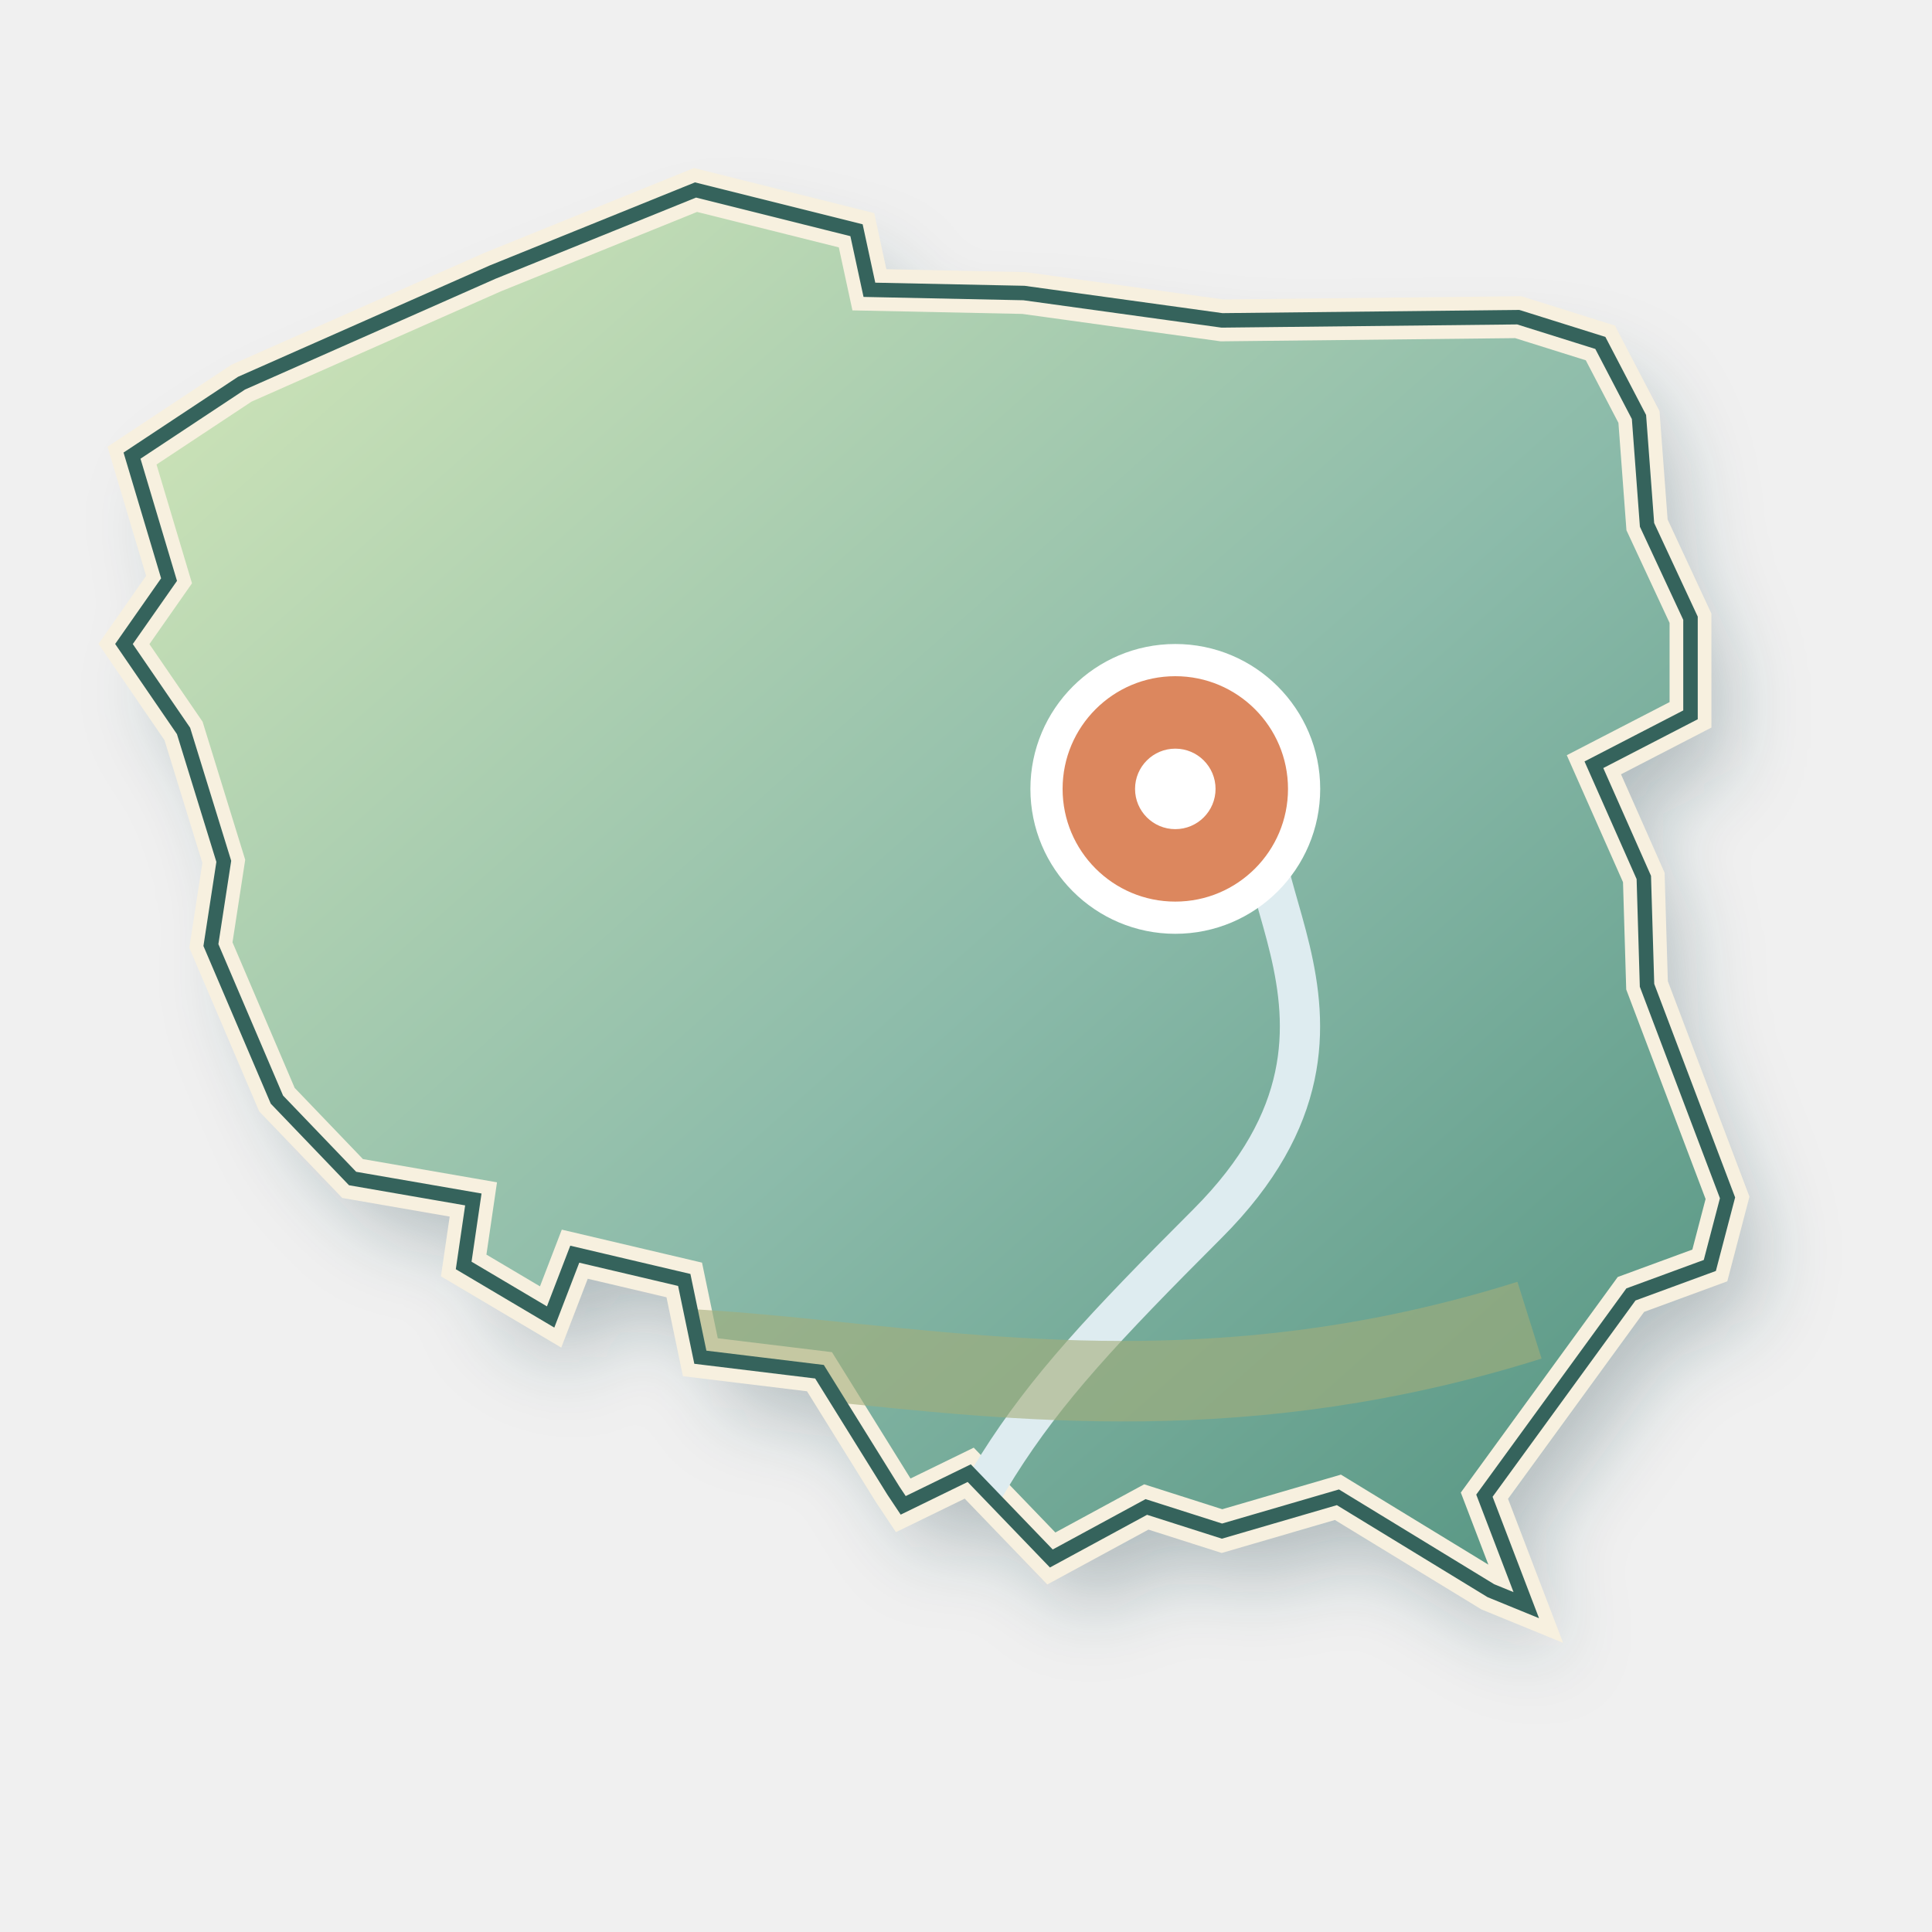
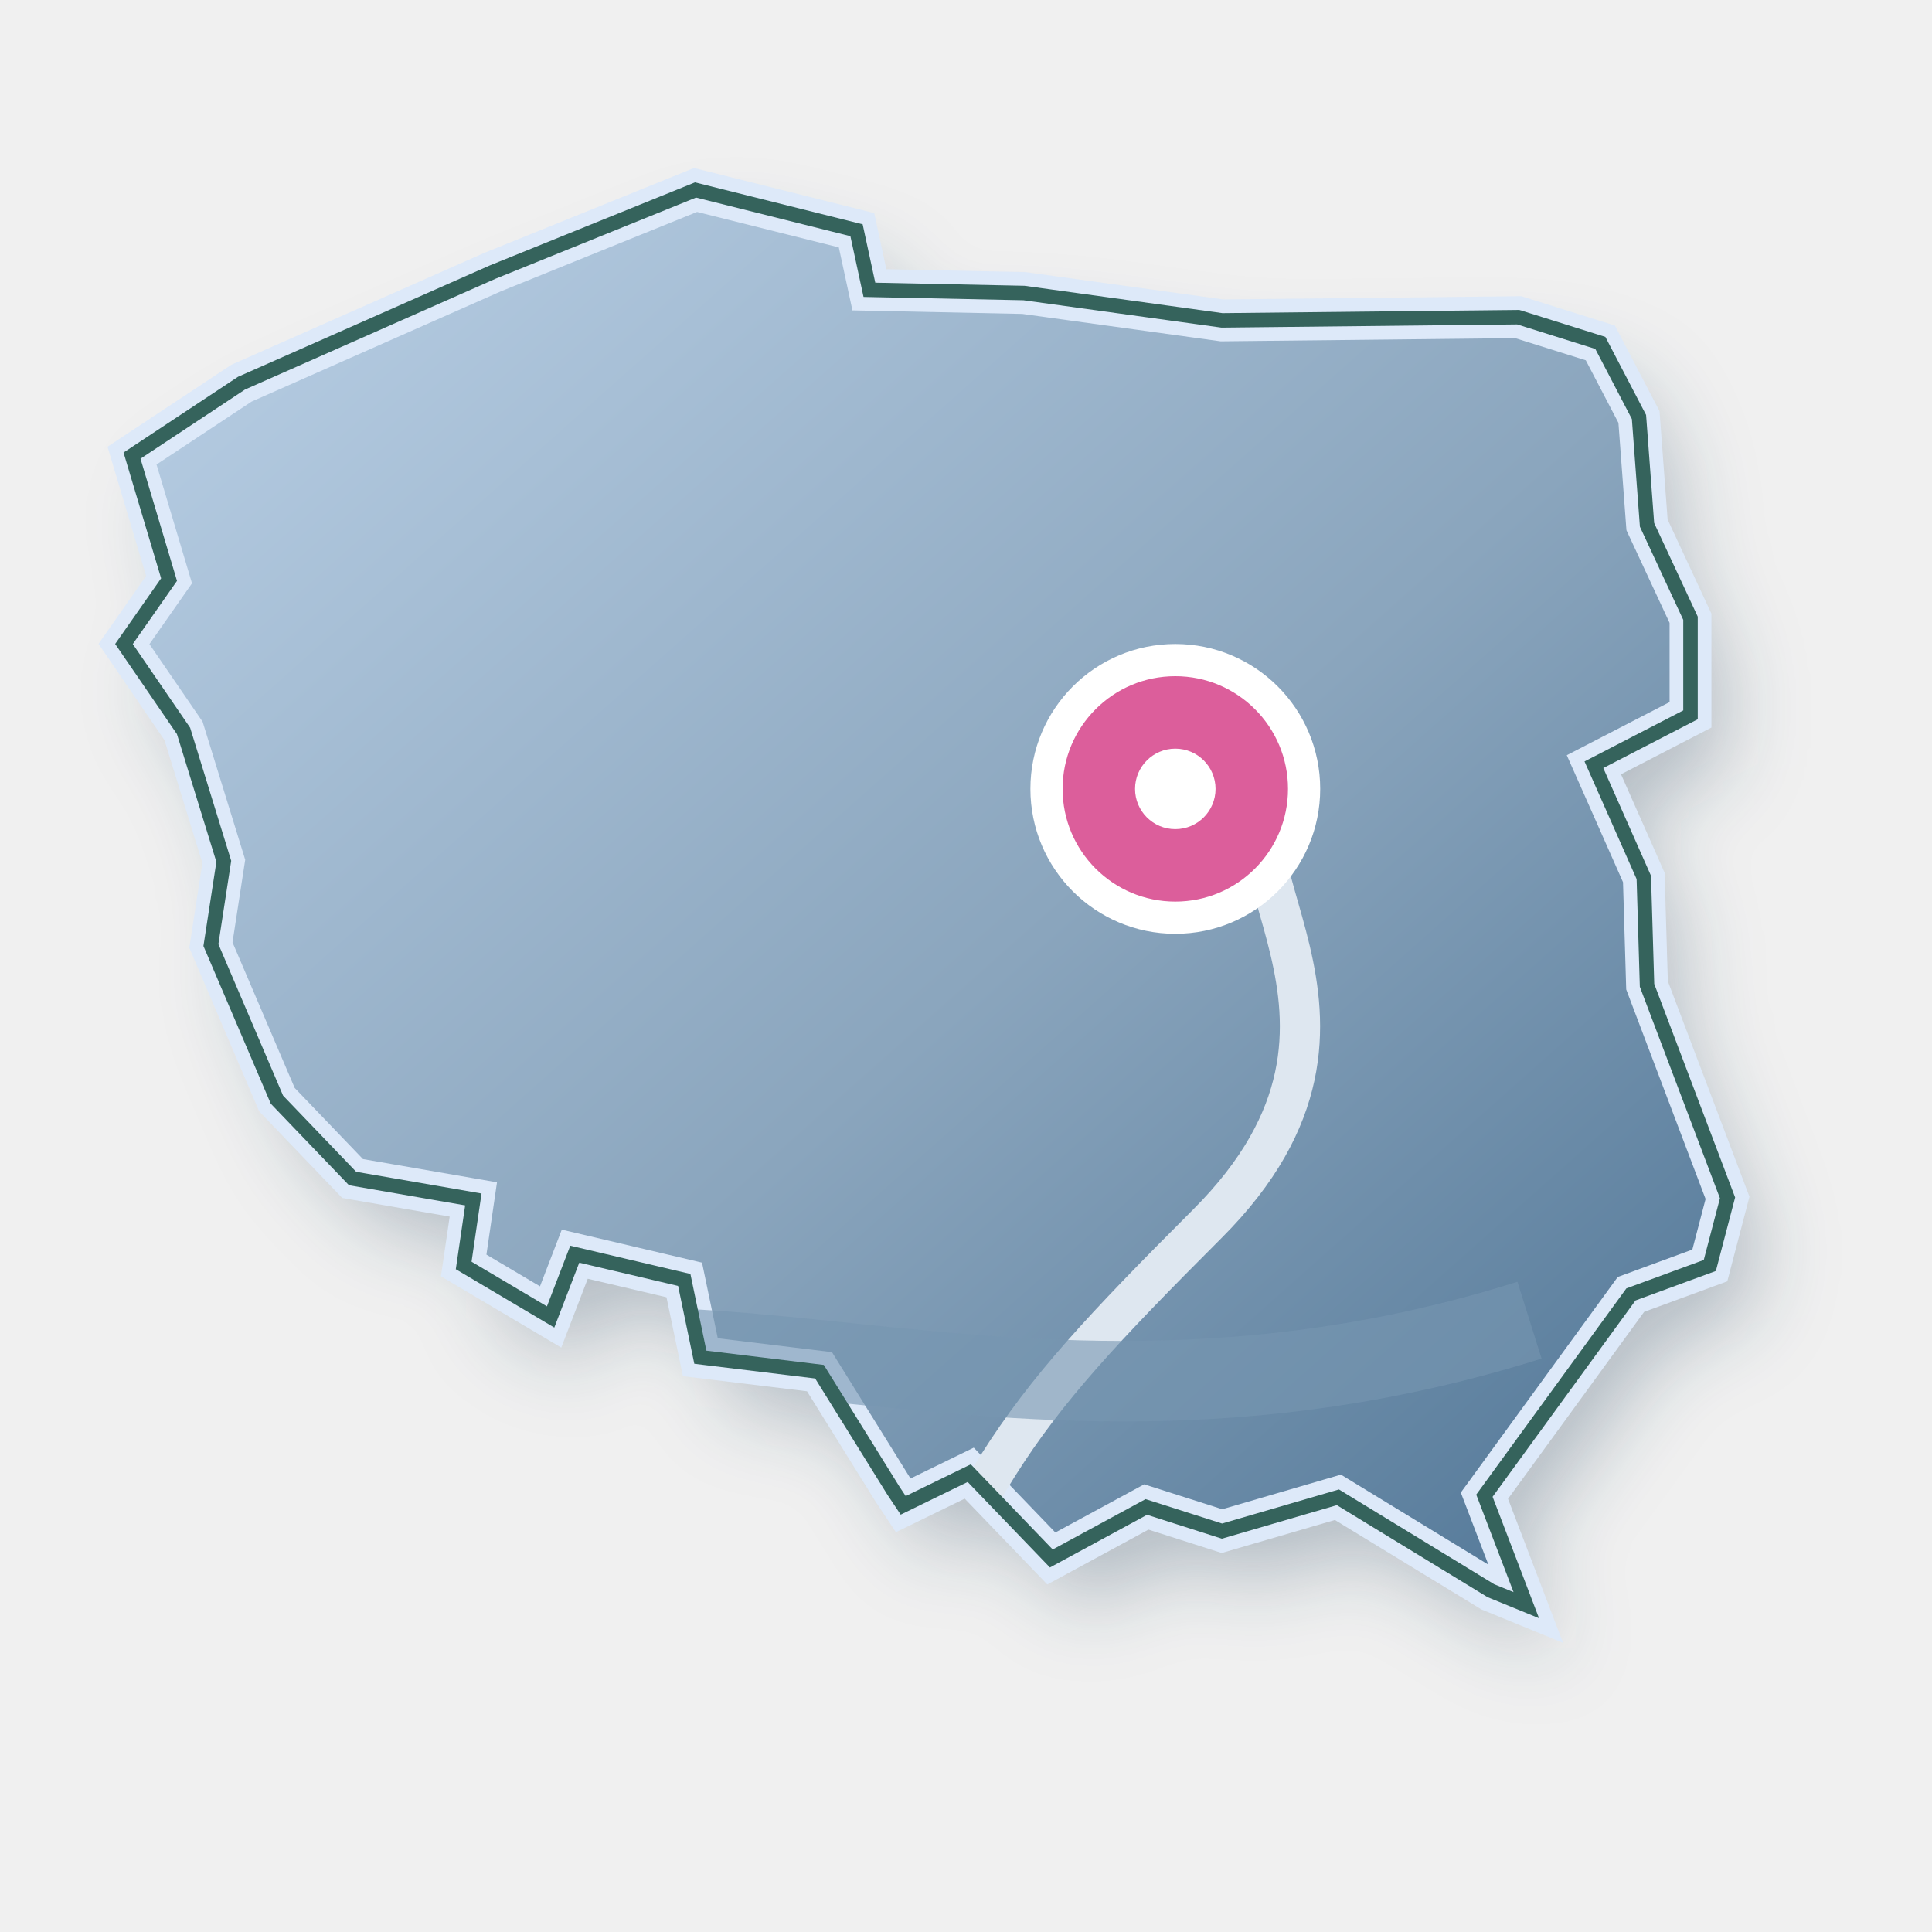
<svg xmlns="http://www.w3.org/2000/svg" width="120" height="120" viewBox="0 0 120 120">
  <defs>
    <linearGradient id="plg" x1="0" y1="0" x2="1" y2="1">
-       <stop stop-color="#d6e9b9" />
-       <stop offset=".55" stop-color="#8cbbaa" />
-       <stop offset="1" stop-color="#50917e" />
+       <stop stop-color="#bbd1e7" />
+       <stop offset=".55" stop-color="#8aa5bd" />
+       <stop offset="1" stop-color="#4d7394" />
    </linearGradient>
    <filter id="shadow" x="-30%" y="-30%" width="160%" height="160%">
      <feGaussianBlur stdDeviation="2.5" />
    </filter>
    <clipPath id="cp">
      <path d="M17.2,68.3 L13.1,58.7 L13.9,53.5 L11.4,45.4 L7.7,40.0 L10.5,36.0 L8.2,28.3 L15.0,23.8 L30.6,16.9 L43.2,11.8 L53.2,14.3 L54.0,18.0 L63.6,18.2 L75.9,19.9 L94.3,19.7 L99.4,21.3 L101.8,25.9 L102.3,32.6 L105.0,38.4 L105.0,44.4 L99.0,47.5 L102.1,54.5 L102.3,61.2 L107.3,74.4 L106.2,78.6 L101.3,80.4 L92.2,92.9 L94.8,99.7 L92.6,98.8 L83.1,93.0 L75.9,95.1 L71.2,93.6 L65.3,96.8 L60.2,91.5 L56.1,93.5 L55.5,92.6 L50.9,85.2 L43.5,84.3 L42.5,79.5 L35.7,77.9 L34.2,81.8 L28.8,78.6 L29.4,74.5 L21.9,73.2 L17.2,68.3Z" />
    </clipPath>
  </defs>
-   <path d="M17.2,68.3 L13.1,58.7 L13.9,53.5 L11.4,45.4 L7.7,40.0 L10.5,36.0 L8.2,28.3 L15.0,23.8 L30.6,16.9 L43.2,11.8 L53.2,14.3 L54.0,18.0 L63.6,18.2 L75.9,19.9 L94.3,19.7 L99.4,21.3 L101.8,25.9 L102.3,32.6 L105.0,38.4 L105.0,44.4 L99.0,47.5 L102.1,54.5 L102.3,61.2 L107.3,74.4 L106.2,78.6 L101.3,80.4 L92.2,92.9 L94.8,99.7 L92.6,98.8 L83.1,93.0 L75.9,95.1 L71.2,93.6 L65.3,96.8 L60.2,91.5 L56.1,93.5 L55.5,92.6 L50.9,85.2 L43.5,84.3 L42.5,79.5 L35.7,77.9 L34.2,81.8 L28.8,78.6 L29.4,74.5 L21.9,73.2 L17.2,68.3Z" fill="#183e45" opacity=".3" transform="translate(2,3)" filter="url(#shadow)" />
-   <path d="M17.2,68.3 L13.1,58.7 L13.9,53.5 L11.4,45.4 L7.7,40.0 L10.5,36.0 L8.2,28.3 L15.0,23.8 L30.6,16.9 L43.2,11.8 L53.2,14.3 L54.0,18.0 L63.6,18.2 L75.9,19.9 L94.3,19.7 L99.4,21.3 L101.8,25.9 L102.3,32.6 L105.0,38.4 L105.0,44.4 L99.0,47.5 L102.1,54.5 L102.3,61.2 L107.3,74.4 L106.2,78.6 L101.3,80.4 L92.2,92.9 L94.8,99.7 L92.6,98.8 L83.1,93.0 L75.9,95.1 L71.2,93.6 L65.3,96.8 L60.2,91.5 L56.1,93.5 L55.5,92.6 L50.9,85.2 L43.5,84.3 L42.5,79.5 L35.7,77.9 L34.2,81.8 L28.8,78.6 L29.4,74.5 L21.9,73.2 L17.2,68.3Z" fill="url(#plg)" stroke="#f7f0df" stroke-width="2.6" />
+   <path d="M17.2,68.3 L13.1,58.7 L13.9,53.5 L11.4,45.4 L7.7,40.0 L10.5,36.0 L8.2,28.3 L15.0,23.8 L30.6,16.9 L43.2,11.8 L53.2,14.3 L54.0,18.0 L63.6,18.2 L75.9,19.9 L94.3,19.7 L99.4,21.3 L101.8,25.9 L102.3,32.6 L105.0,38.4 L105.0,44.4 L99.0,47.5 L102.1,54.5 L102.3,61.2 L107.3,74.4 L106.2,78.6 L101.3,80.4 L92.2,92.9 L94.8,99.7 L92.6,98.8 L83.1,93.0 L75.9,95.1 L71.2,93.6 L65.3,96.8 L60.2,91.5 L56.1,93.5 L55.5,92.6 L50.9,85.2 L43.5,84.3 L42.5,79.5 L35.7,77.9 L34.2,81.8 L28.8,78.6 L29.4,74.5 L21.9,73.2 L17.2,68.3Z" fill="#1d3e58" opacity=".3" transform="translate(2,3)" filter="url(#shadow)" />
+   <path d="M17.2,68.3 L13.1,58.7 L13.9,53.5 L11.4,45.4 L7.7,40.0 L10.5,36.0 L8.2,28.3 L15.0,23.8 L30.6,16.9 L43.2,11.8 L53.2,14.3 L54.0,18.0 L63.6,18.2 L75.9,19.9 L94.3,19.7 L99.4,21.3 L101.8,25.9 L102.3,32.6 L105.0,38.4 L105.0,44.4 L99.0,47.5 L102.1,54.5 L102.3,61.2 L107.3,74.4 L106.2,78.6 L101.3,80.4 L92.2,92.9 L94.8,99.7 L92.6,98.8 L83.1,93.0 L75.9,95.1 L71.2,93.6 L65.3,96.8 L60.2,91.5 L56.1,93.5 L55.5,92.6 L50.9,85.2 L43.5,84.3 L42.5,79.5 L35.7,77.9 L34.2,81.8 L28.8,78.6 L29.4,74.5 L21.9,73.2 L17.2,68.3Z" fill="url(#plg)" stroke="#dde9f9" stroke-width="2.6" />
  <g clip-path="url(#cp)">
-     <path d="M80 48 C74 53 88 63 75 76 S61 91 52 112" fill="none" stroke="#deecf0" stroke-width="2.5" />
-     <path d="M19 90 C38 75 60 93 95 82" fill="none" stroke="#a3ae7a" stroke-width="5" opacity=".6" />
+     <path d="M80 48 C74 53 88 63 75 76 S61 91 52 112" fill="none" stroke="#dee7f0" stroke-width="2.5" />
+     <path d="M19 90 C38 75 60 93 95 82" fill="none" stroke="#7796b1" stroke-width="5" opacity=".6" />
  </g>
-   <circle cx="73" cy="49" r="8" fill="#dc875e" stroke="#fff" stroke-width="2" />
-   <circle cx="73" cy="49" r="2.5" fill="#fff" />
+   <circle cx="73" cy="49" r="8" fill="#dc5e9b" stroke="#ffffff" stroke-width="2" />
+   <circle cx="73" cy="49" r="2.5" fill="#ffffff" />
  <path d="M17.2,68.3 L13.1,58.7 L13.9,53.5 L11.4,45.4 L7.7,40.0 L10.5,36.0 L8.2,28.3 L15.0,23.8 L30.6,16.9 L43.2,11.8 L53.2,14.3 L54.0,18.0 L63.6,18.2 L75.9,19.9 L94.3,19.7 L99.4,21.3 L101.8,25.9 L102.3,32.6 L105.0,38.4 L105.0,44.4 L99.0,47.5 L102.1,54.5 L102.3,61.2 L107.3,74.4 L106.2,78.6 L101.3,80.4 L92.2,92.9 L94.8,99.7 L92.6,98.8 L83.1,93.0 L75.9,95.1 L71.2,93.6 L65.3,96.8 L60.2,91.5 L56.1,93.5 L55.5,92.6 L50.9,85.2 L43.5,84.3 L42.5,79.5 L35.7,77.9 L34.2,81.8 L28.8,78.6 L29.4,74.5 L21.9,73.2 L17.2,68.3Z" fill="none" stroke="#35635c" stroke-width=".9" />
</svg>
